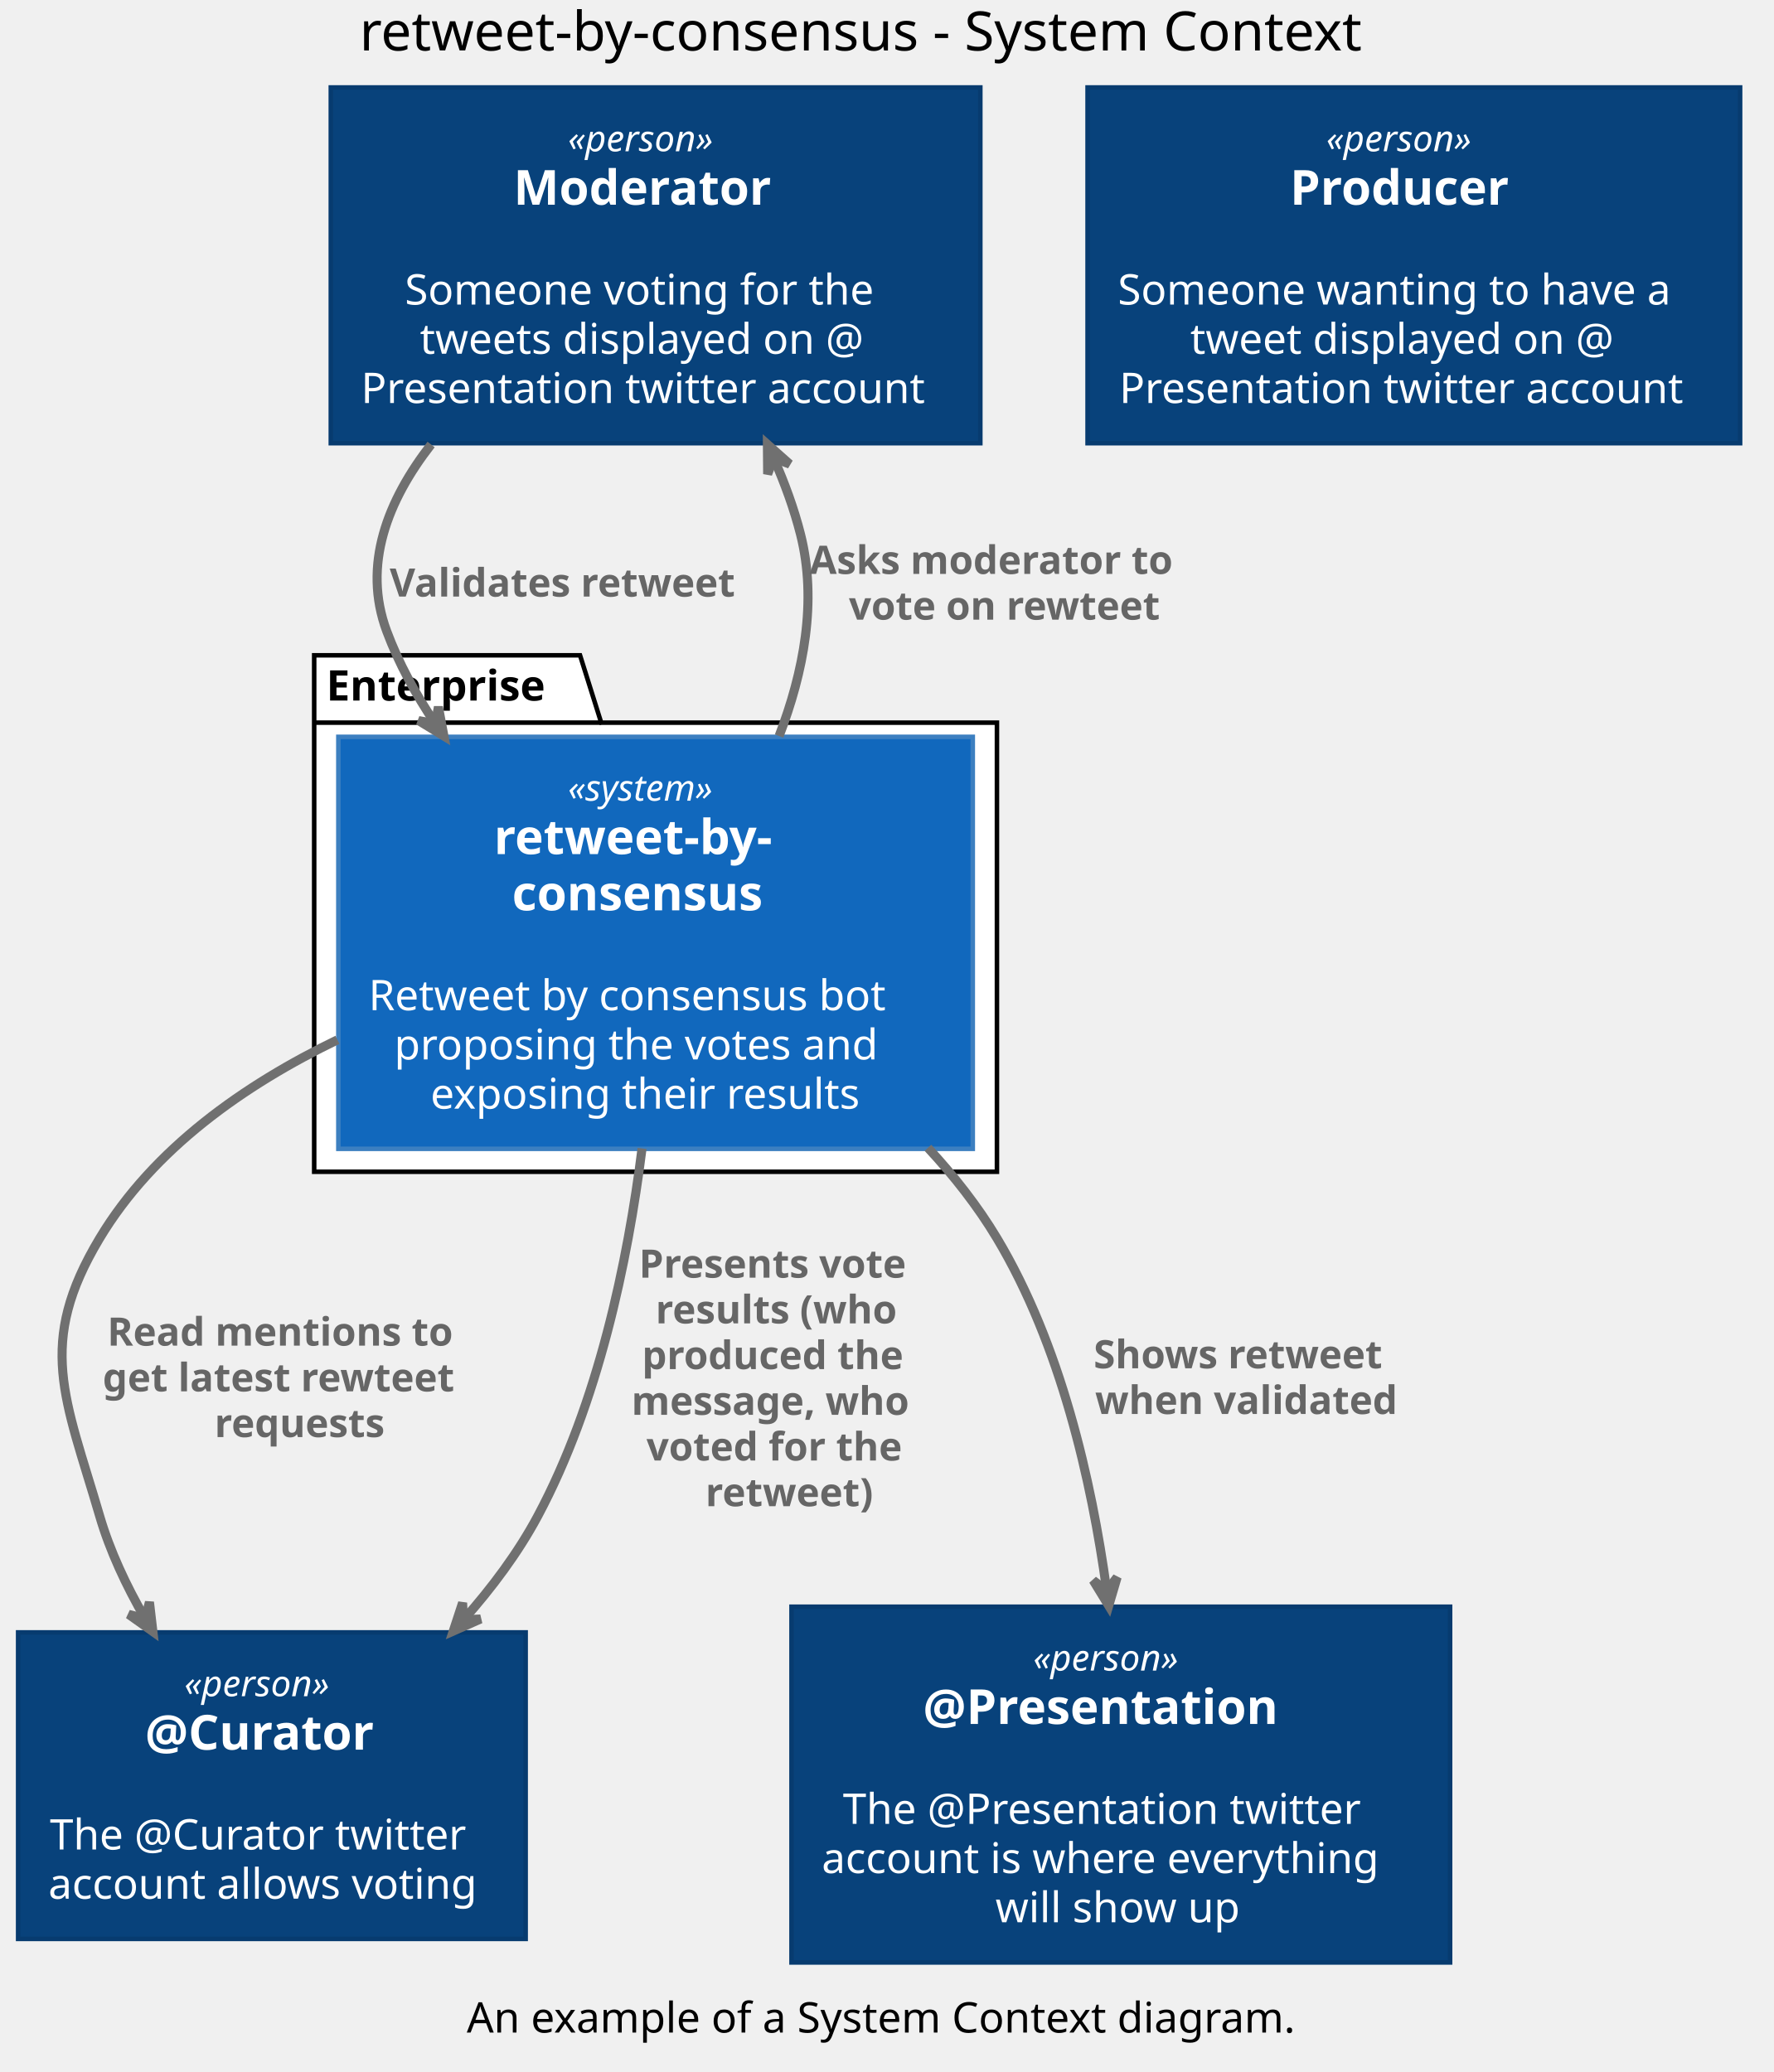
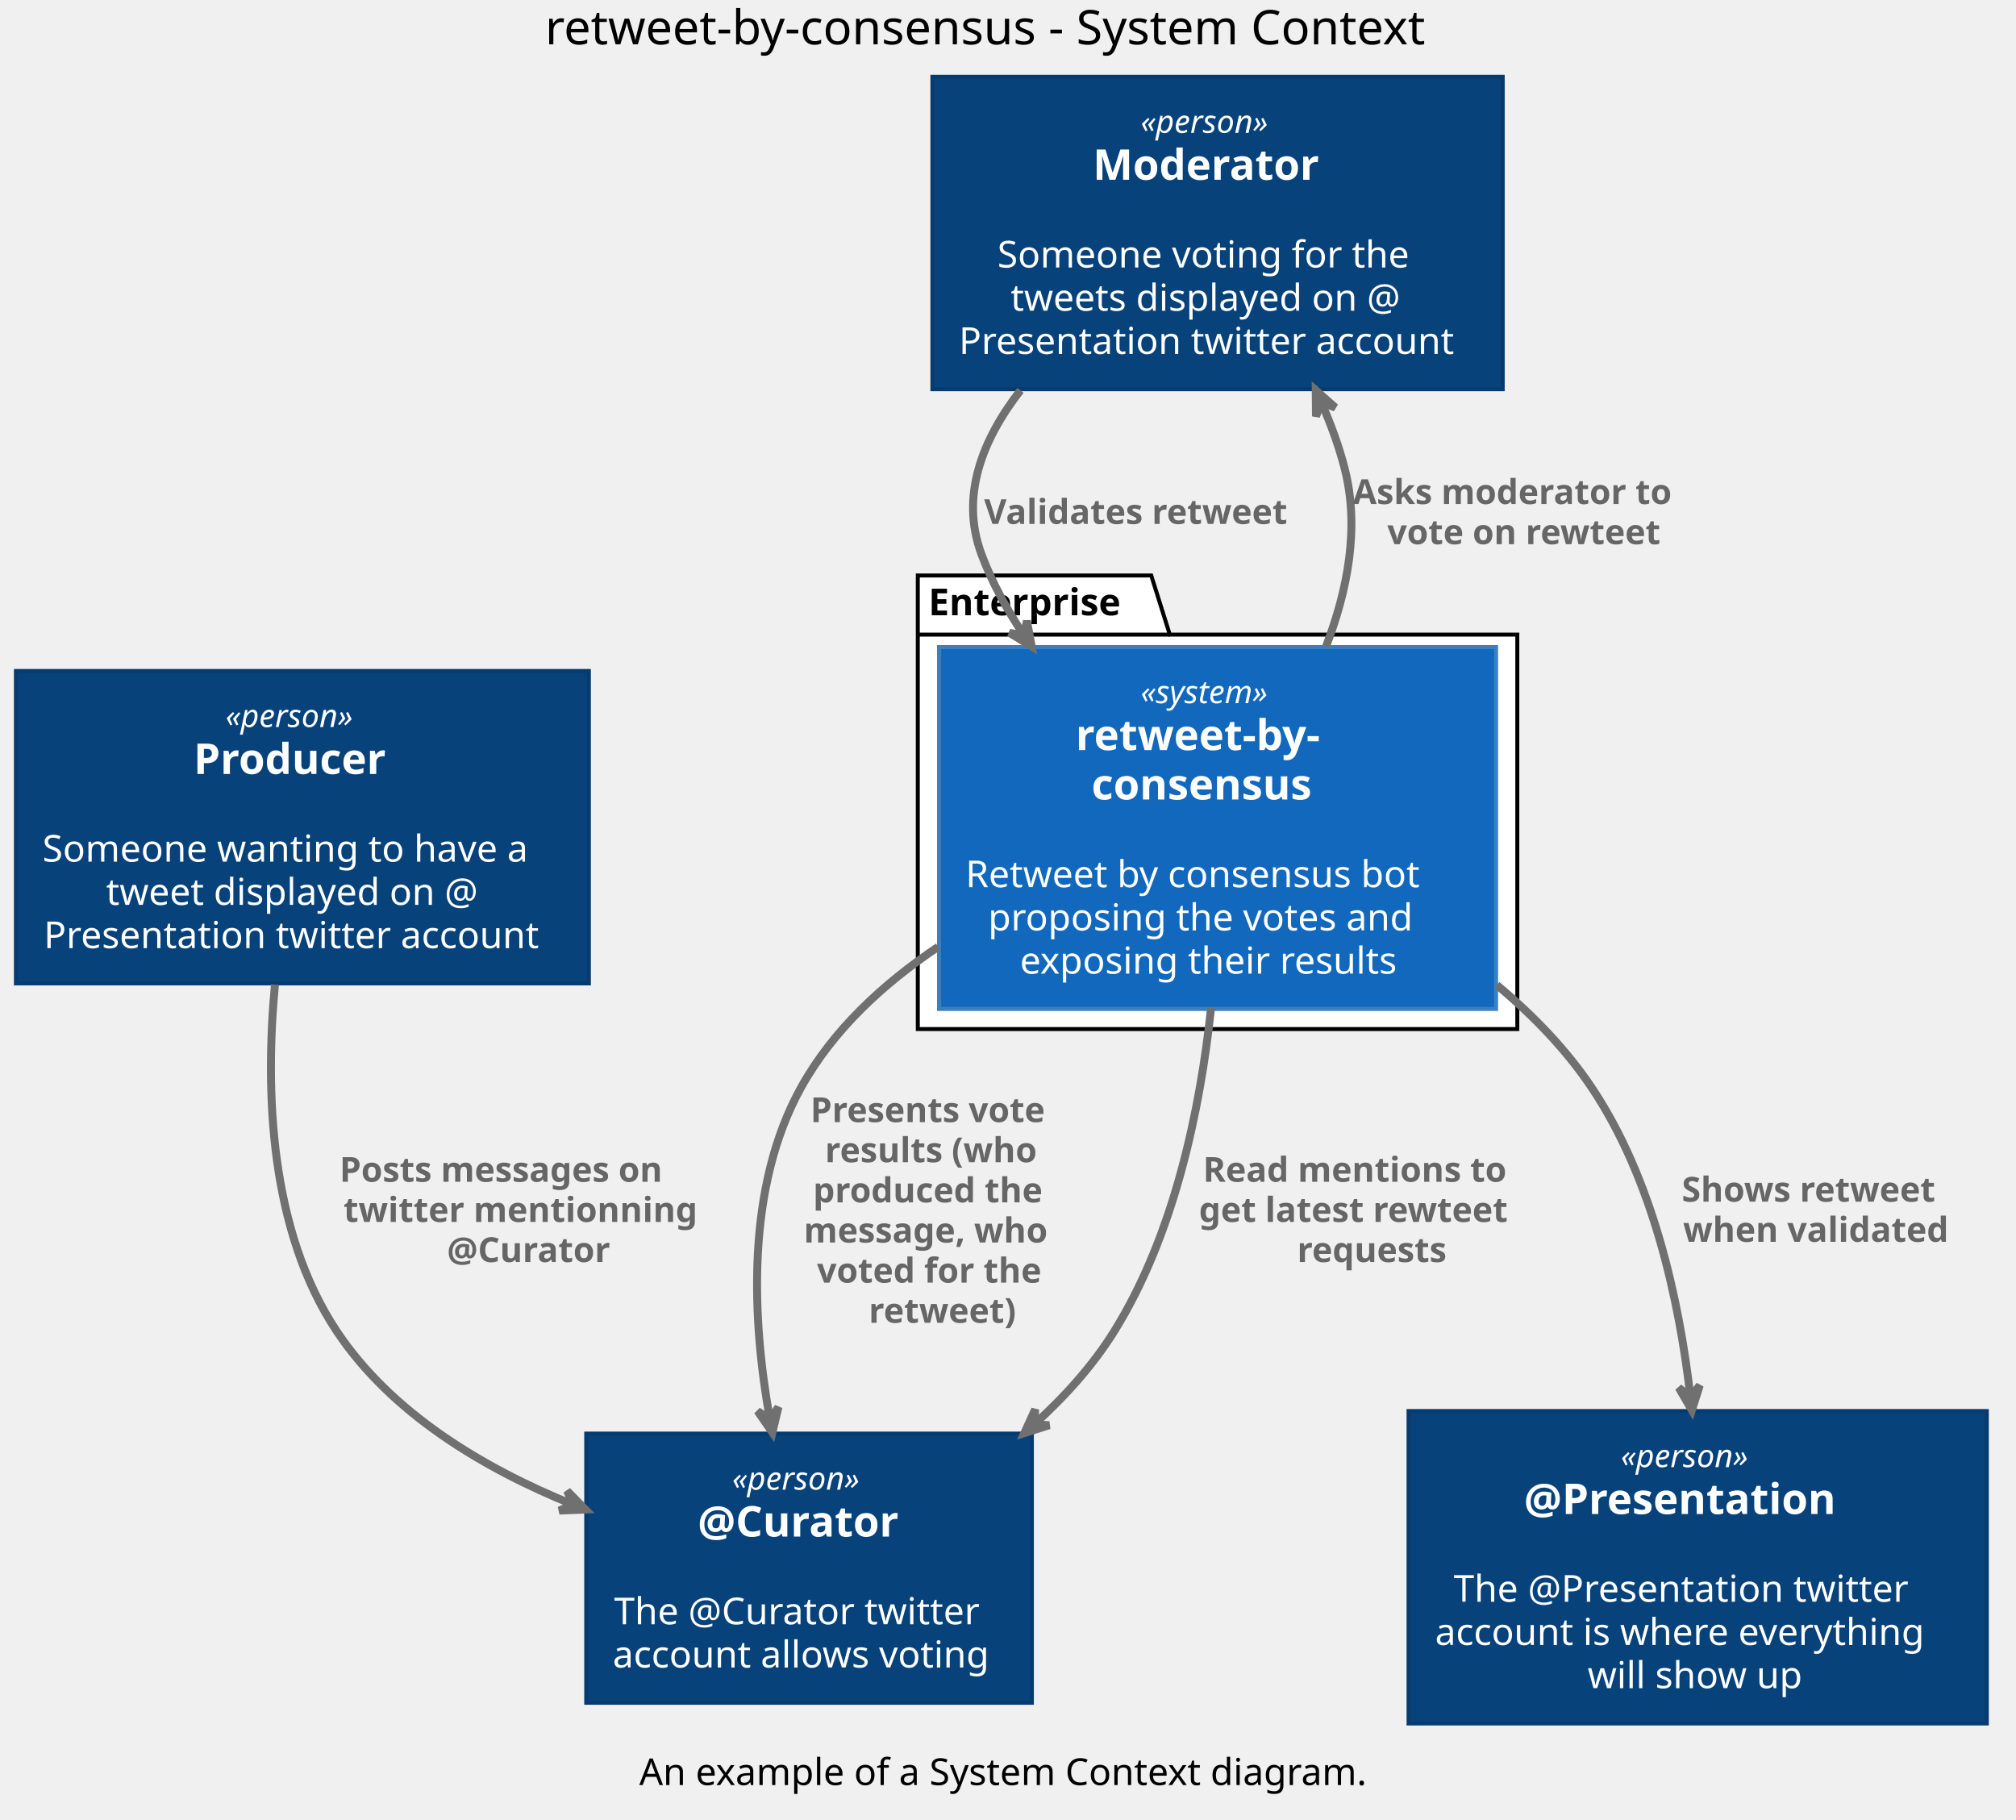
- <svg xmlns="http://www.w3.org/2000/svg" contentScriptType="application/ecmascript" contentStyleType="text/css" height="686px" preserveAspectRatio="none" style="width:587px;height:686px;" version="1.1" viewBox="0 0 587 686" width="587px" zoomAndPan="magnify">
+ <svg xmlns="http://www.w3.org/2000/svg" contentScriptType="application/ecmascript" contentStyleType="text/css" height="686px" preserveAspectRatio="none" style="width:760px;height:686px;" version="1.1" viewBox="0 0 760 686" width="760px" zoomAndPan="magnify">
  <defs>
    <style type="text/css">path:hover { stroke: #ADFF2F !important;}</style>
  </defs>
  <g>
-     <text fill="#000000" font-family="sans-serif" font-size="18" lengthAdjust="spacingAndGlyphs" textLength="356" x="119" y="16.708">retweet-by-consensus - System Context</text>
-     <polygon fill="#FFFFFF" points="104,216.953,192,216.953,199,239.25,330,239.25,330,387.953,104,387.953,104,216.953" style="stroke: #000000; stroke-width: 1.5;" />
-     <line style="stroke: #000000; stroke-width: 1.5;" x1="104" x2="199" y1="239.25" y2="239.25" />
-     <text fill="#000000" font-family="sans-serif" font-size="14" font-weight="bold" lengthAdjust="spacingAndGlyphs" textLength="82" x="108" y="231.948">Enterprise</text>
-     <rect fill="#1168BD" height="136.406" style="stroke: #3C7FC0; stroke-width: 1.5;" width="210" x="112" y="243.953" />
-     <text fill="#FFFFFF" font-family="sans-serif" font-size="12" font-style="italic" lengthAdjust="spacingAndGlyphs" textLength="58" x="188" y="265.092">«system»</text>
-     <text fill="#FFFFFF" font-family="sans-serif" font-size="16" font-weight="bold" lengthAdjust="spacingAndGlyphs" textLength="107" x="163.5" y="282.773">retweet-by-</text>
-     <text fill="#FFFFFF" font-family="sans-serif" font-size="16" font-weight="bold" lengthAdjust="spacingAndGlyphs" textLength="95" x="169.5" y="301.398">consensus</text>
-     <text fill="#FFFFFF" font-family="sans-serif" font-size="14" lengthAdjust="spacingAndGlyphs" textLength="0" x="219" y="318.167" />
-     <text fill="#FFFFFF" font-family="sans-serif" font-size="14" lengthAdjust="spacingAndGlyphs" textLength="186" x="122" y="334.464">Retweet by consensus bot</text>
-     <text fill="#FFFFFF" font-family="sans-serif" font-size="14" lengthAdjust="spacingAndGlyphs" textLength="169" x="130.5" y="350.761">proposing the votes and</text>
-     <text fill="#FFFFFF" font-family="sans-serif" font-size="14" lengthAdjust="spacingAndGlyphs" textLength="149" x="142.5" y="367.058">exposing their results</text>
-     <rect fill="#08427B" height="101.484" style="stroke: #073B6F; stroke-width: 1.5;" width="168" x="6" y="540.453" />
-     <text fill="#FFFFFF" font-family="sans-serif" font-size="12" font-style="italic" lengthAdjust="spacingAndGlyphs" textLength="58" x="61" y="561.592">«person»</text>
-     <text fill="#FFFFFF" font-family="sans-serif" font-size="16" font-weight="bold" lengthAdjust="spacingAndGlyphs" textLength="84" x="48" y="579.273">@Curator</text>
-     <text fill="#FFFFFF" font-family="sans-serif" font-size="14" lengthAdjust="spacingAndGlyphs" textLength="0" x="92" y="596.042" />
-     <text fill="#FFFFFF" font-family="sans-serif" font-size="14" lengthAdjust="spacingAndGlyphs" textLength="143" x="16.5" y="612.339">The @Curator twitter</text>
-     <text fill="#FFFFFF" font-family="sans-serif" font-size="14" lengthAdjust="spacingAndGlyphs" textLength="148" x="16" y="628.636">account allows voting</text>
-     <rect fill="#08427B" height="117.781" style="stroke: #073B6F; stroke-width: 1.5;" width="218" x="262" y="531.953" />
-     <text fill="#FFFFFF" font-family="sans-serif" font-size="12" font-style="italic" lengthAdjust="spacingAndGlyphs" textLength="58" x="342" y="553.092">«person»</text>
-     <text fill="#FFFFFF" font-family="sans-serif" font-size="16" font-weight="bold" lengthAdjust="spacingAndGlyphs" textLength="131" x="305.5" y="570.773">@Presentation</text>
-     <text fill="#FFFFFF" font-family="sans-serif" font-size="14" lengthAdjust="spacingAndGlyphs" textLength="0" x="373" y="587.542" />
-     <text fill="#FFFFFF" font-family="sans-serif" font-size="14" lengthAdjust="spacingAndGlyphs" textLength="180" x="279" y="603.839">The @Presentation twitter</text>
-     <text fill="#FFFFFF" font-family="sans-serif" font-size="14" lengthAdjust="spacingAndGlyphs" textLength="194" x="272" y="620.136">account is where everything</text>
-     <text fill="#FFFFFF" font-family="sans-serif" font-size="14" lengthAdjust="spacingAndGlyphs" textLength="83" x="329.5" y="636.433">will show up</text>
-     <rect fill="#08427B" height="117.781" style="stroke: #073B6F; stroke-width: 1.5;" width="215" x="109.5" y="28.953" />
-     <text fill="#FFFFFF" font-family="sans-serif" font-size="12" font-style="italic" lengthAdjust="spacingAndGlyphs" textLength="58" x="188" y="50.092">«person»</text>
-     <text fill="#FFFFFF" font-family="sans-serif" font-size="16" font-weight="bold" lengthAdjust="spacingAndGlyphs" textLength="94" x="170" y="67.773">Moderator</text>
-     <text fill="#FFFFFF" font-family="sans-serif" font-size="14" lengthAdjust="spacingAndGlyphs" textLength="0" x="219" y="84.542" />
-     <text fill="#FFFFFF" font-family="sans-serif" font-size="14" lengthAdjust="spacingAndGlyphs" textLength="162" x="134" y="100.839">Someone voting for the</text>
-     <text fill="#FFFFFF" font-family="sans-serif" font-size="14" lengthAdjust="spacingAndGlyphs" textLength="156" x="139" y="117.136">tweets displayed on @</text>
-     <text fill="#FFFFFF" font-family="sans-serif" font-size="14" lengthAdjust="spacingAndGlyphs" textLength="195" x="119.5" y="133.433">Presentation twitter account</text>
-     <rect fill="#08427B" height="117.781" style="stroke: #073B6F; stroke-width: 1.5;" width="216" x="360" y="28.953" />
-     <text fill="#FFFFFF" font-family="sans-serif" font-size="12" font-style="italic" lengthAdjust="spacingAndGlyphs" textLength="58" x="439" y="50.092">«person»</text>
-     <text fill="#FFFFFF" font-family="sans-serif" font-size="16" font-weight="bold" lengthAdjust="spacingAndGlyphs" textLength="82" x="427" y="67.773">Producer</text>
-     <text fill="#FFFFFF" font-family="sans-serif" font-size="14" lengthAdjust="spacingAndGlyphs" textLength="0" x="470" y="84.542" />
-     <text fill="#FFFFFF" font-family="sans-serif" font-size="14" lengthAdjust="spacingAndGlyphs" textLength="192" x="370" y="100.839">Someone wanting to have a</text>
-     <text fill="#FFFFFF" font-family="sans-serif" font-size="14" lengthAdjust="spacingAndGlyphs" textLength="148" x="394" y="117.136">tweet displayed on @</text>
-     <text fill="#FFFFFF" font-family="sans-serif" font-size="14" lengthAdjust="spacingAndGlyphs" textLength="195" x="370.5" y="133.433">Presentation twitter account</text>
-     <path d="M142.697,147.168 C128.288,165.711 119.859,187.08 128,208.953 C131.967,219.612 137.588,229.904 144.101,239.589 " fill="none" id="2-&gt;5" style="stroke: #707070; stroke-width: 3.0;" />
-     <polygon fill="#707070" points="146.944,243.702,145.117,234.024,144.101,239.589,138.536,238.573,146.944,243.702" style="stroke: #707070; stroke-width: 3.0;" />
-     <text fill="#666666" font-family="sans-serif" font-size="13" font-weight="bold" lengthAdjust="spacingAndGlyphs" textLength="131" x="129" y="197.52">Validates retweet</text>
-     <path d="M257.889,243.7 C266.028,222.56 270.572,199.021 265,176.953 C262.861,168.48 259.738,159.936 256.096,151.671 " fill="none" id="5-&gt;2" style="stroke: #707070; stroke-width: 3.0;" />
-     <polygon fill="#707070" points="254.022,147.109,254.106,156.958,256.092,151.661,261.389,153.647,254.022,147.109" style="stroke: #707070; stroke-width: 3.0;" />
-     <text fill="#666666" font-family="sans-serif" font-size="13" font-weight="bold" lengthAdjust="spacingAndGlyphs" textLength="138" x="268" y="190.02">Asks moderator to</text>
-     <text fill="#666666" font-family="sans-serif" font-size="13" font-weight="bold" lengthAdjust="spacingAndGlyphs" textLength="117" x="281" y="205.153">vote on rewteet</text>
-     <path d="M111.694,344.27 C80.915,359.157 50.791,380.32 33,409.953 C11.953,445.009 21.511,462.712 33,501.953 C36.383,513.509 41.778,524.989 47.93,535.673 " fill="none" id="5-&gt;3" style="stroke: #707070; stroke-width: 3.0;" />
-     <polygon fill="#707070" points="50.609,540.2,49.468,530.418,48.063,535.897,42.583,534.492,50.609,540.2" style="stroke: #707070; stroke-width: 3.0;" />
-     <text fill="#666666" font-family="sans-serif" font-size="13" font-weight="bold" lengthAdjust="spacingAndGlyphs" textLength="131" x="35.5" y="445.52">Read mentions to</text>
-     <text fill="#666666" font-family="sans-serif" font-size="13" font-weight="bold" lengthAdjust="spacingAndGlyphs" textLength="134" x="34" y="460.653">get latest rewteet</text>
-     <text fill="#666666" font-family="sans-serif" font-size="13" font-weight="bold" lengthAdjust="spacingAndGlyphs" textLength="65" x="71" y="475.786">requests</text>
-     <path d="M212.523,380.235 C207.77,417.927 198.009,464.538 178,501.953 C171.52,514.069 162.872,525.63 153.523,536.171 " fill="none" id="5-&gt;3-1" style="stroke: #707070; stroke-width: 3.0;" />
-     <polygon fill="#707070" points="150.049,540.007,159.055,536.02,153.405,536.301,153.125,530.651,150.049,540.007" style="stroke: #707070; stroke-width: 3.0;" />
-     <text fill="#666666" font-family="sans-serif" font-size="13" font-weight="bold" lengthAdjust="spacingAndGlyphs" textLength="102" x="211.5" y="423.02">Presents vote</text>
-     <text fill="#666666" font-family="sans-serif" font-size="13" font-weight="bold" lengthAdjust="spacingAndGlyphs" textLength="91" x="217" y="438.153">results (who</text>
-     <text fill="#666666" font-family="sans-serif" font-size="13" font-weight="bold" lengthAdjust="spacingAndGlyphs" textLength="100" x="212.5" y="453.286">produced the</text>
-     <text fill="#666666" font-family="sans-serif" font-size="13" font-weight="bold" lengthAdjust="spacingAndGlyphs" textLength="107" x="209" y="468.418">message, who</text>
-     <text fill="#666666" font-family="sans-serif" font-size="13" font-weight="bold" lengthAdjust="spacingAndGlyphs" textLength="97" x="214" y="483.551">voted for the</text>
-     <text fill="#666666" font-family="sans-serif" font-size="13" font-weight="bold" lengthAdjust="spacingAndGlyphs" textLength="63" x="233.5" y="498.684">retweet)</text>
-     <path d="M307.162,380.024 C315.787,389.341 323.663,399.371 330,409.953 C351.063,445.126 361.316,490.05 366.303,526.342 " fill="none" id="5-&gt;4" style="stroke: #707070; stroke-width: 3.0;" />
-     <polygon fill="#707070" points="367.001,531.632,369.789,522.186,366.346,526.675,361.857,523.233,367.001,531.632" style="stroke: #707070; stroke-width: 3.0;" />
-     <text fill="#666666" font-family="sans-serif" font-size="13" font-weight="bold" lengthAdjust="spacingAndGlyphs" textLength="109" x="362" y="453.02">Shows retweet</text>
-     <text fill="#666666" font-family="sans-serif" font-size="13" font-weight="bold" lengthAdjust="spacingAndGlyphs" textLength="113" x="362.5" y="468.153">when validated</text>
-     <text fill="#000000" font-family="sans-serif" font-size="14" lengthAdjust="spacingAndGlyphs" textLength="285" x="154.5" y="672.948">An example of a System Context diagram.</text>
+     <text fill="#000000" font-family="sans-serif" font-size="18" lengthAdjust="spacingAndGlyphs" textLength="356" x="205.5" y="16.708">retweet-by-consensus - System Context</text>
+     <polygon fill="#FFFFFF" points="346,216.953,434,216.953,441,239.25,572,239.25,572,387.953,346,387.953,346,216.953" style="stroke: #000000; stroke-width: 1.5;" />
+     <line style="stroke: #000000; stroke-width: 1.5;" x1="346" x2="441" y1="239.25" y2="239.25" />
+     <text fill="#000000" font-family="sans-serif" font-size="14" font-weight="bold" lengthAdjust="spacingAndGlyphs" textLength="82" x="350" y="231.948">Enterprise</text>
+     <rect fill="#1168BD" height="136.406" style="stroke: #3C7FC0; stroke-width: 1.5;" width="210" x="354" y="243.953" />
+     <text fill="#FFFFFF" font-family="sans-serif" font-size="12" font-style="italic" lengthAdjust="spacingAndGlyphs" textLength="58" x="430" y="265.092">«system»</text>
+     <text fill="#FFFFFF" font-family="sans-serif" font-size="16" font-weight="bold" lengthAdjust="spacingAndGlyphs" textLength="107" x="405.5" y="282.773">retweet-by-</text>
+     <text fill="#FFFFFF" font-family="sans-serif" font-size="16" font-weight="bold" lengthAdjust="spacingAndGlyphs" textLength="95" x="411.5" y="301.398">consensus</text>
+     <text fill="#FFFFFF" font-family="sans-serif" font-size="14" lengthAdjust="spacingAndGlyphs" textLength="0" x="461" y="318.167" />
+     <text fill="#FFFFFF" font-family="sans-serif" font-size="14" lengthAdjust="spacingAndGlyphs" textLength="186" x="364" y="334.464">Retweet by consensus bot</text>
+     <text fill="#FFFFFF" font-family="sans-serif" font-size="14" lengthAdjust="spacingAndGlyphs" textLength="169" x="372.5" y="350.761">proposing the votes and</text>
+     <text fill="#FFFFFF" font-family="sans-serif" font-size="14" lengthAdjust="spacingAndGlyphs" textLength="149" x="384.5" y="367.058">exposing their results</text>
+     <rect fill="#08427B" height="101.484" style="stroke: #073B6F; stroke-width: 1.5;" width="168" x="221" y="540.453" />
+     <text fill="#FFFFFF" font-family="sans-serif" font-size="12" font-style="italic" lengthAdjust="spacingAndGlyphs" textLength="58" x="276" y="561.592">«person»</text>
+     <text fill="#FFFFFF" font-family="sans-serif" font-size="16" font-weight="bold" lengthAdjust="spacingAndGlyphs" textLength="84" x="263" y="579.273">@Curator</text>
+     <text fill="#FFFFFF" font-family="sans-serif" font-size="14" lengthAdjust="spacingAndGlyphs" textLength="0" x="307" y="596.042" />
+     <text fill="#FFFFFF" font-family="sans-serif" font-size="14" lengthAdjust="spacingAndGlyphs" textLength="143" x="231.5" y="612.339">The @Curator twitter</text>
+     <text fill="#FFFFFF" font-family="sans-serif" font-size="14" lengthAdjust="spacingAndGlyphs" textLength="148" x="231" y="628.636">account allows voting</text>
+     <rect fill="#08427B" height="117.781" style="stroke: #073B6F; stroke-width: 1.5;" width="218" x="531" y="531.953" />
+     <text fill="#FFFFFF" font-family="sans-serif" font-size="12" font-style="italic" lengthAdjust="spacingAndGlyphs" textLength="58" x="611" y="553.092">«person»</text>
+     <text fill="#FFFFFF" font-family="sans-serif" font-size="16" font-weight="bold" lengthAdjust="spacingAndGlyphs" textLength="131" x="574.5" y="570.773">@Presentation</text>
+     <text fill="#FFFFFF" font-family="sans-serif" font-size="14" lengthAdjust="spacingAndGlyphs" textLength="0" x="642" y="587.542" />
+     <text fill="#FFFFFF" font-family="sans-serif" font-size="14" lengthAdjust="spacingAndGlyphs" textLength="180" x="548" y="603.839">The @Presentation twitter</text>
+     <text fill="#FFFFFF" font-family="sans-serif" font-size="14" lengthAdjust="spacingAndGlyphs" textLength="194" x="541" y="620.136">account is where everything</text>
+     <text fill="#FFFFFF" font-family="sans-serif" font-size="14" lengthAdjust="spacingAndGlyphs" textLength="83" x="598.5" y="636.433">will show up</text>
+     <rect fill="#08427B" height="117.781" style="stroke: #073B6F; stroke-width: 1.5;" width="215" x="351.5" y="28.953" />
+     <text fill="#FFFFFF" font-family="sans-serif" font-size="12" font-style="italic" lengthAdjust="spacingAndGlyphs" textLength="58" x="430" y="50.092">«person»</text>
+     <text fill="#FFFFFF" font-family="sans-serif" font-size="16" font-weight="bold" lengthAdjust="spacingAndGlyphs" textLength="94" x="412" y="67.773">Moderator</text>
+     <text fill="#FFFFFF" font-family="sans-serif" font-size="14" lengthAdjust="spacingAndGlyphs" textLength="0" x="461" y="84.542" />
+     <text fill="#FFFFFF" font-family="sans-serif" font-size="14" lengthAdjust="spacingAndGlyphs" textLength="162" x="376" y="100.839">Someone voting for the</text>
+     <text fill="#FFFFFF" font-family="sans-serif" font-size="14" lengthAdjust="spacingAndGlyphs" textLength="156" x="381" y="117.136">tweets displayed on @</text>
+     <text fill="#FFFFFF" font-family="sans-serif" font-size="14" lengthAdjust="spacingAndGlyphs" textLength="195" x="361.5" y="133.433">Presentation twitter account</text>
+     <rect fill="#08427B" height="117.781" style="stroke: #073B6F; stroke-width: 1.5;" width="216" x="6" y="252.953" />
+     <text fill="#FFFFFF" font-family="sans-serif" font-size="12" font-style="italic" lengthAdjust="spacingAndGlyphs" textLength="58" x="85" y="274.092">«person»</text>
+     <text fill="#FFFFFF" font-family="sans-serif" font-size="16" font-weight="bold" lengthAdjust="spacingAndGlyphs" textLength="82" x="73" y="291.773">Producer</text>
+     <text fill="#FFFFFF" font-family="sans-serif" font-size="14" lengthAdjust="spacingAndGlyphs" textLength="0" x="116" y="308.542" />
+     <text fill="#FFFFFF" font-family="sans-serif" font-size="14" lengthAdjust="spacingAndGlyphs" textLength="192" x="16" y="324.839">Someone wanting to have a</text>
+     <text fill="#FFFFFF" font-family="sans-serif" font-size="14" lengthAdjust="spacingAndGlyphs" textLength="148" x="40" y="341.136">tweet displayed on @</text>
+     <text fill="#FFFFFF" font-family="sans-serif" font-size="14" lengthAdjust="spacingAndGlyphs" textLength="195" x="16.5" y="357.433">Presentation twitter account</text>
+     <path d="M384.697,147.168 C370.288,165.711 361.859,187.08 370,208.953 C373.967,219.612 379.588,229.904 386.101,239.589 " fill="none" id="2-&gt;5" style="stroke: #707070; stroke-width: 3.0;" />
+     <polygon fill="#707070" points="388.944,243.702,387.116,234.024,386.101,239.589,380.536,238.573,388.944,243.702" style="stroke: #707070; stroke-width: 3.0;" />
+     <text fill="#666666" font-family="sans-serif" font-size="13" font-weight="bold" lengthAdjust="spacingAndGlyphs" textLength="131" x="371" y="197.52">Validates retweet</text>
+     <path d="M499.889,243.7 C508.028,222.56 512.572,199.021 507,176.953 C504.861,168.48 501.738,159.936 498.096,151.671 " fill="none" id="5-&gt;2" style="stroke: #707070; stroke-width: 3.0;" />
+     <polygon fill="#707070" points="496.022,147.109,496.106,156.958,498.092,151.661,503.389,153.647,496.022,147.109" style="stroke: #707070; stroke-width: 3.0;" />
+     <text fill="#666666" font-family="sans-serif" font-size="13" font-weight="bold" lengthAdjust="spacingAndGlyphs" textLength="138" x="510" y="190.02">Asks moderator to</text>
+     <text fill="#666666" font-family="sans-serif" font-size="13" font-weight="bold" lengthAdjust="spacingAndGlyphs" textLength="117" x="523" y="205.153">vote on rewteet</text>
+     <path d="M103.655,371.205 C99.887,411.358 101.609,463.844 127,501.953 C147.633,532.921 182.411,553.584 215.78,567.133 " fill="none" id="1-&gt;3" style="stroke: #707070; stroke-width: 3.0;" />
+     <polygon fill="#707070" points="220.691,569.081,213.8,562.044,216.043,567.237,210.85,569.481,220.691,569.081" style="stroke: #707070; stroke-width: 3.0;" />
+     <text fill="#666666" font-family="sans-serif" font-size="13" font-weight="bold" lengthAdjust="spacingAndGlyphs" textLength="144" x="128" y="445.52">Posts messages on</text>
+     <text fill="#666666" font-family="sans-serif" font-size="13" font-weight="bold" lengthAdjust="spacingAndGlyphs" textLength="146" x="129.5" y="460.653">twitter mentionning</text>
+     <text fill="#666666" font-family="sans-serif" font-size="13" font-weight="bold" lengthAdjust="spacingAndGlyphs" textLength="68" x="168.5" y="475.786">@Curator</text>
+     <path d="M353.667,356.954 C332.985,370.83 314,388.317 302,409.953 C280.993,447.829 283.473,497.379 290.24,535.058 " fill="none" id="5-&gt;3" style="stroke: #707070; stroke-width: 3.0;" />
+     <polygon fill="#707070" points="291.176,540.059,293.452,530.477,290.256,535.144,285.589,531.948,291.176,540.059" style="stroke: #707070; stroke-width: 3.0;" />
+     <text fill="#666666" font-family="sans-serif" font-size="13" font-weight="bold" lengthAdjust="spacingAndGlyphs" textLength="102" x="305.5" y="423.02">Presents vote</text>
+     <text fill="#666666" font-family="sans-serif" font-size="13" font-weight="bold" lengthAdjust="spacingAndGlyphs" textLength="91" x="311" y="438.153">results (who</text>
+     <text fill="#666666" font-family="sans-serif" font-size="13" font-weight="bold" lengthAdjust="spacingAndGlyphs" textLength="100" x="306.5" y="453.286">produced the</text>
+     <text fill="#666666" font-family="sans-serif" font-size="13" font-weight="bold" lengthAdjust="spacingAndGlyphs" textLength="107" x="303" y="468.418">message, who</text>
+     <text fill="#666666" font-family="sans-serif" font-size="13" font-weight="bold" lengthAdjust="spacingAndGlyphs" textLength="97" x="308" y="483.551">voted for the</text>
+     <text fill="#666666" font-family="sans-serif" font-size="13" font-weight="bold" lengthAdjust="spacingAndGlyphs" textLength="63" x="327.5" y="498.684">retweet)</text>
+     <path d="M456.55,379.968 C452.471,418.244 442.708,465.516 420,501.953 C412.022,514.754 401.505,526.428 390.067,536.803 " fill="none" id="5-&gt;3-1" style="stroke: #707070; stroke-width: 3.0;" />
+     <polygon fill="#707070" points="386.155,540.271,395.543,537.293,389.896,536.954,390.236,531.308,386.155,540.271" style="stroke: #707070; stroke-width: 3.0;" />
+     <text fill="#666666" font-family="sans-serif" font-size="13" font-weight="bold" lengthAdjust="spacingAndGlyphs" textLength="131" x="453.5" y="445.52">Read mentions to</text>
+     <text fill="#666666" font-family="sans-serif" font-size="13" font-weight="bold" lengthAdjust="spacingAndGlyphs" textLength="134" x="452" y="460.653">get latest rewteet</text>
+     <text fill="#666666" font-family="sans-serif" font-size="13" font-weight="bold" lengthAdjust="spacingAndGlyphs" textLength="65" x="489" y="475.786">requests</text>
+     <path d="M564.291,371.365 C577.872,382.705 590.374,395.59 600,409.953 C622.969,444.224 632.964,489.56 637.22,526.285 " fill="none" id="5-&gt;4" style="stroke: #707070; stroke-width: 3.0;" />
+     <polygon fill="#707070" points="637.807,531.638,640.802,522.256,637.262,526.668,632.849,523.128,637.807,531.638" style="stroke: #707070; stroke-width: 3.0;" />
+     <text fill="#666666" font-family="sans-serif" font-size="13" font-weight="bold" lengthAdjust="spacingAndGlyphs" textLength="109" x="634" y="453.02">Shows retweet</text>
+     <text fill="#666666" font-family="sans-serif" font-size="13" font-weight="bold" lengthAdjust="spacingAndGlyphs" textLength="113" x="634.5" y="468.153">when validated</text>
+     <text fill="#000000" font-family="sans-serif" font-size="14" lengthAdjust="spacingAndGlyphs" textLength="285" x="241" y="672.948">An example of a System Context diagram.</text>
  </g>
</svg>
